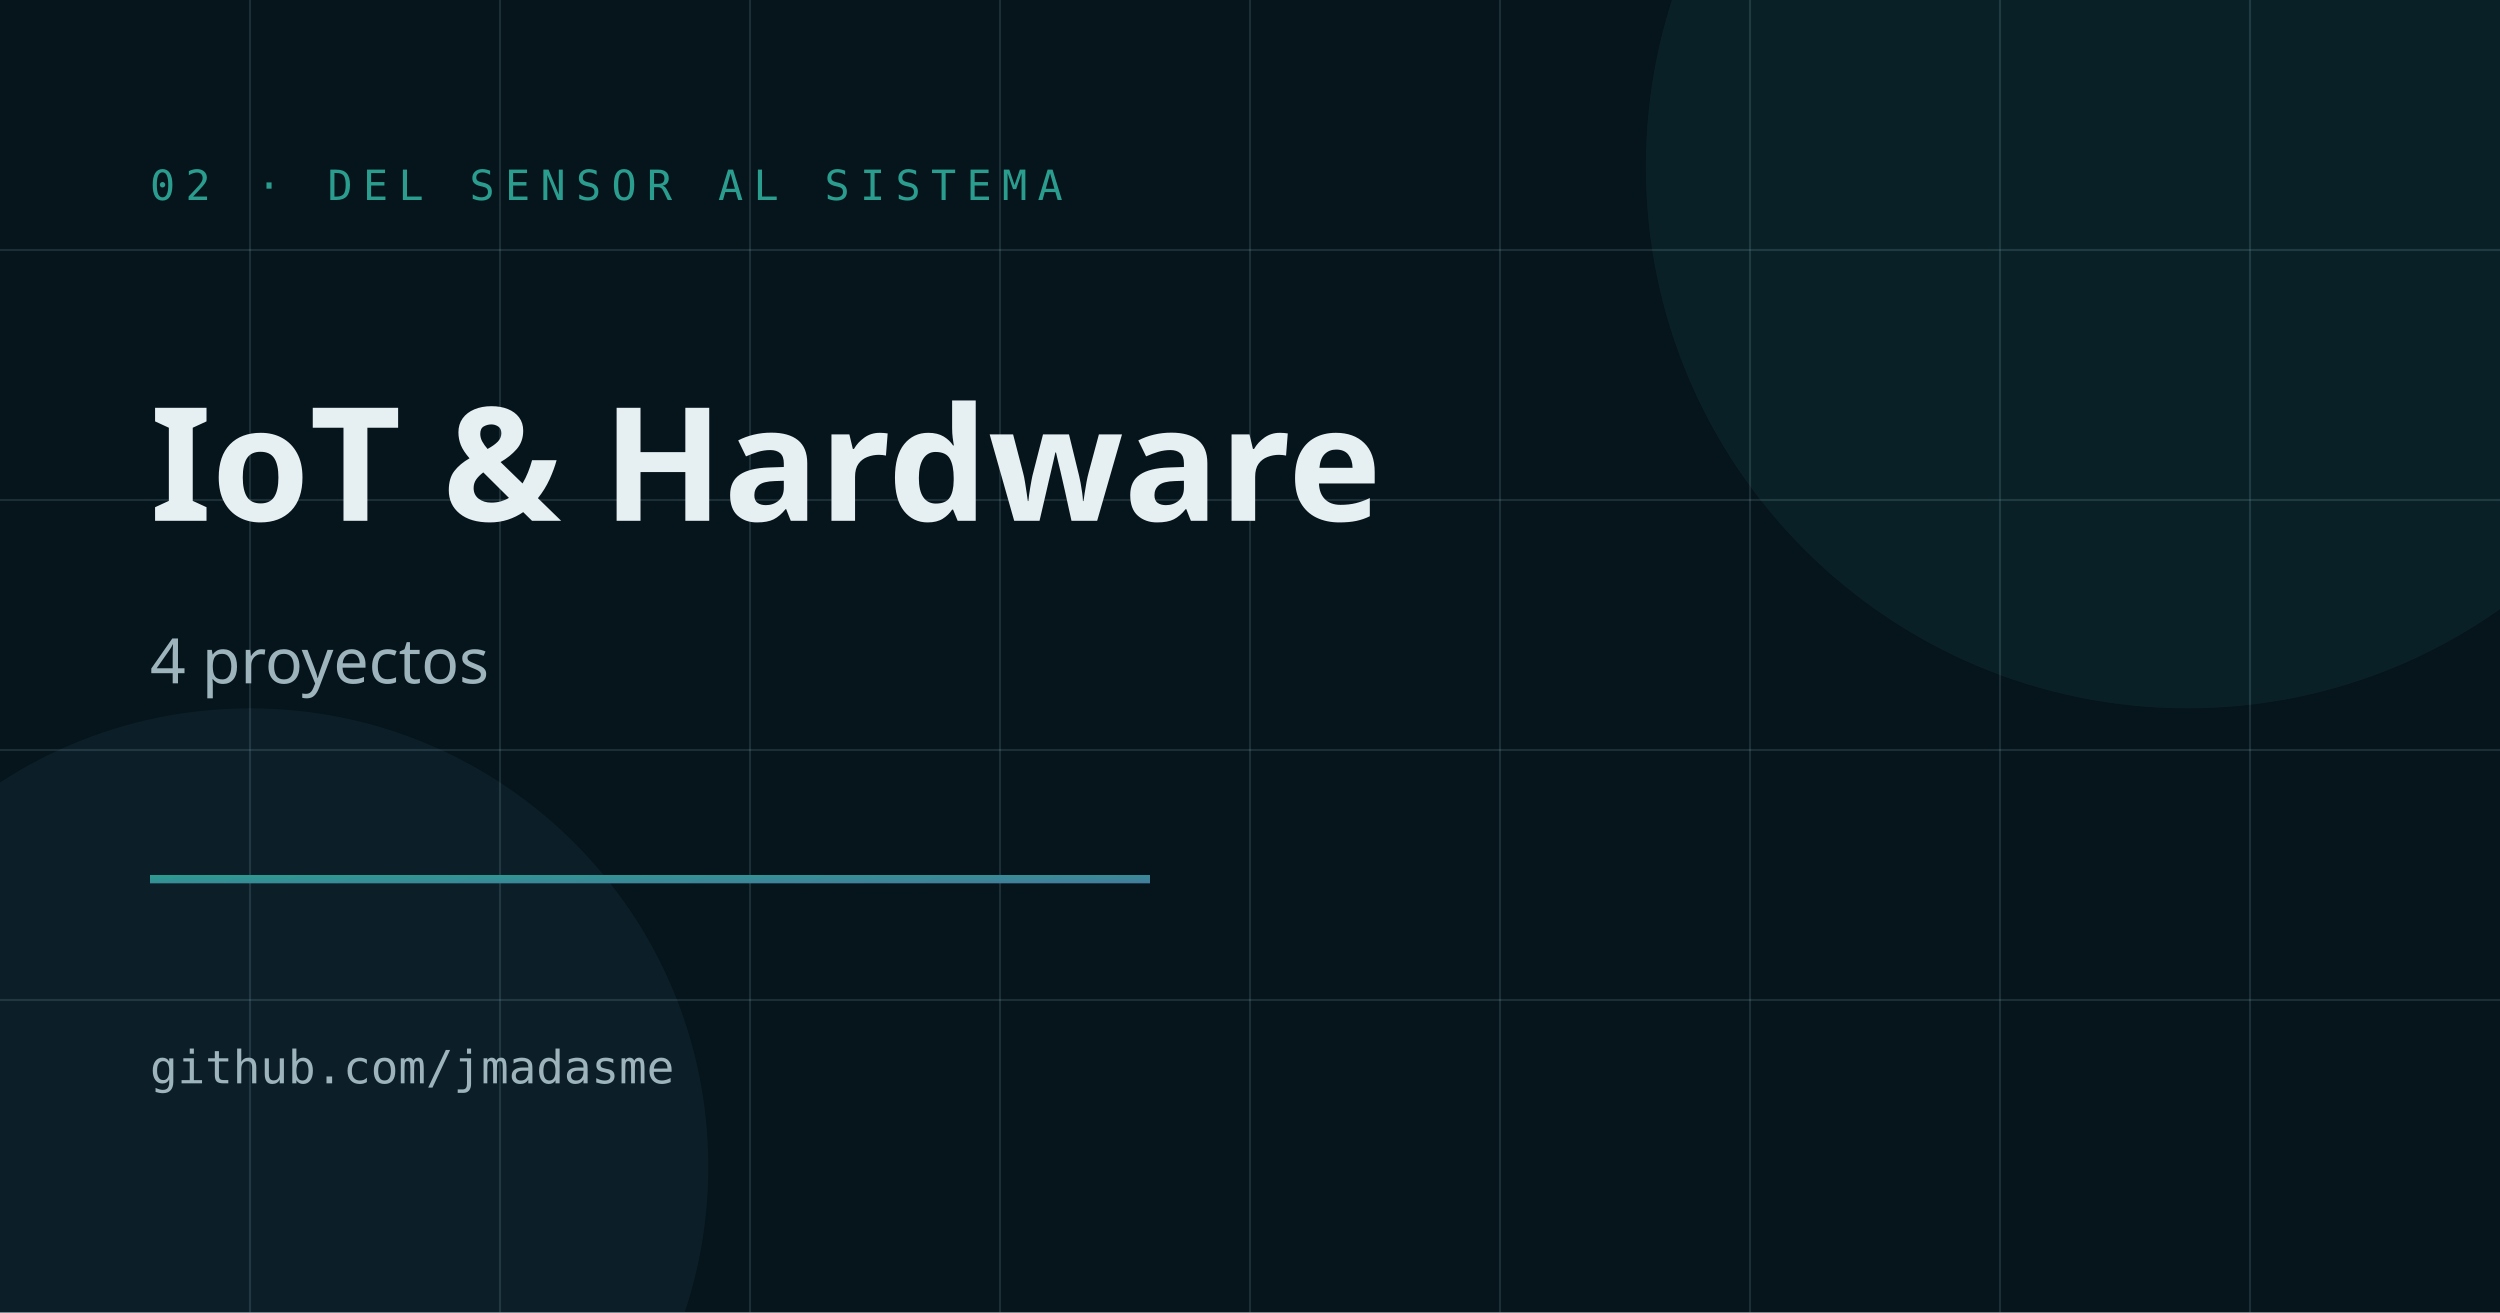
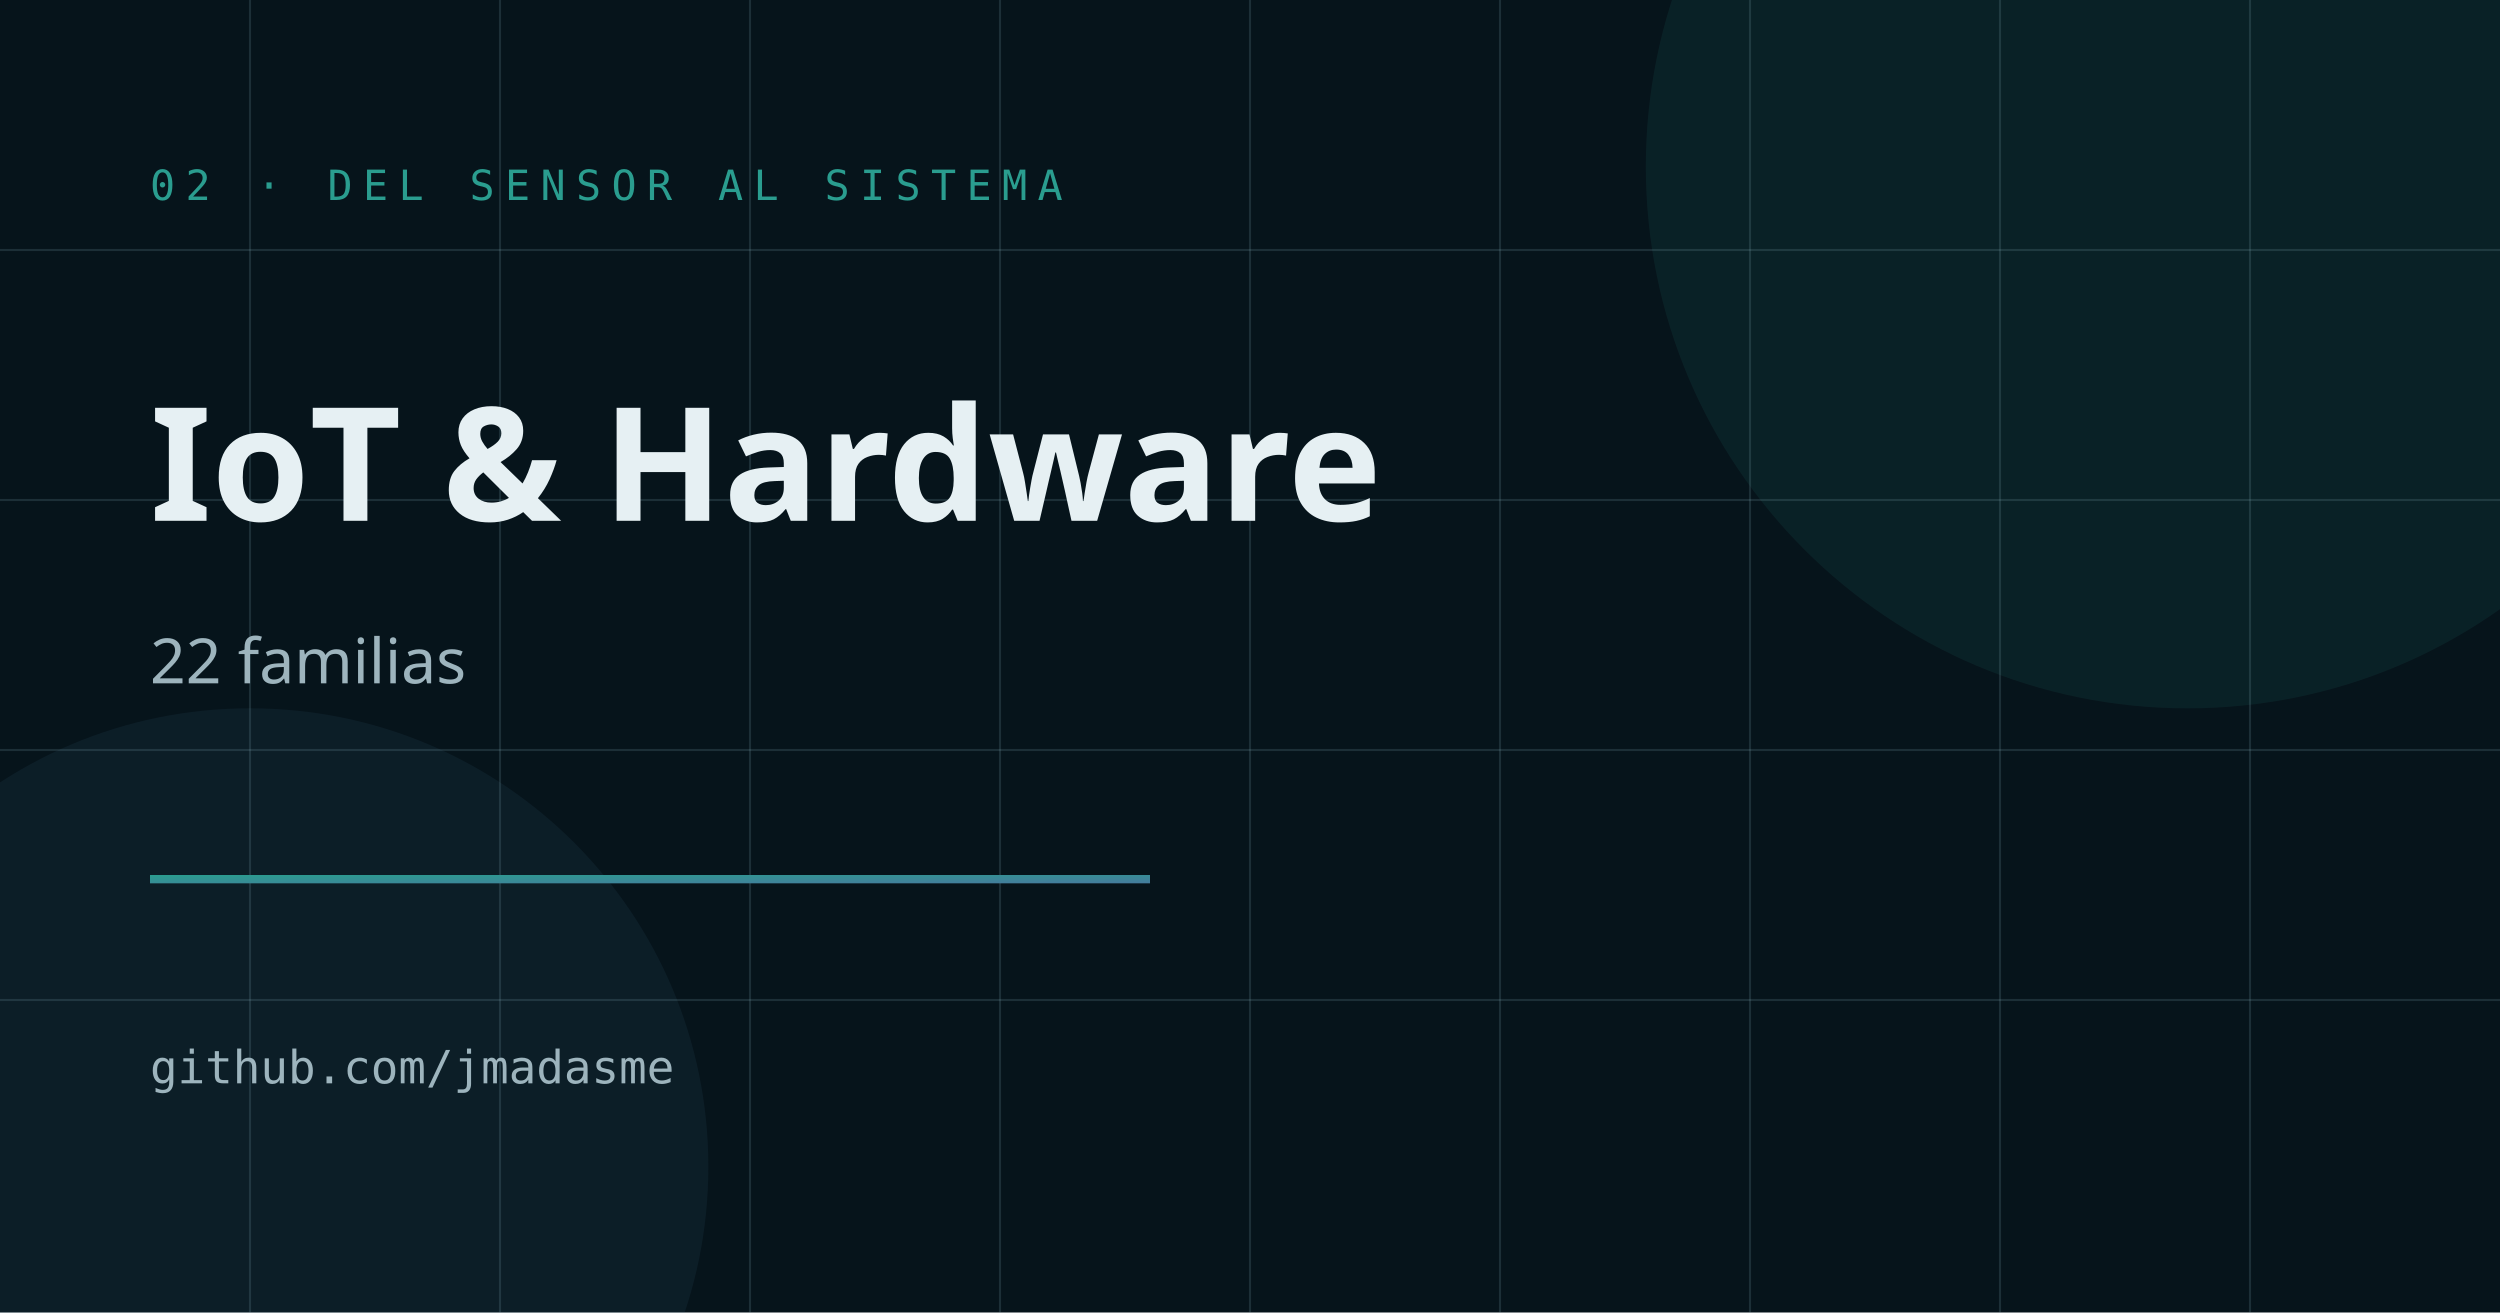
<svg xmlns="http://www.w3.org/2000/svg" width="1200" height="630" viewBox="0 0 1200 630">
  <defs>
    <linearGradient id="g" x1="0" y1="0" x2="1" y2="1">
      <stop offset="0" stop-color="#2A9D8F" />
      <stop offset="1" stop-color="#457B9D" />
    </linearGradient>
  </defs>
  <rect width="1200" height="630" fill="#06141b" />
  <circle cx="1050" cy="80" r="260" fill="#2A9D8F" opacity=".10" />
  <circle cx="120" cy="560" r="220" fill="#457B9D" opacity=".10" />
  <g stroke="rgba(148, 190, 200, .16)" stroke-width="1">
    <path d="M0 120H1200M0 240H1200M0 360H1200M0 480H1200" />
    <path d="M120 0V630M240 0V630M360 0V630M480 0V630M600 0V630M720 0V630M840 0V630M960 0V630M1080 0V630" />
  </g>
  <text x="72" y="96" fill="#2A9D8F" font-family="monospace" font-size="20" letter-spacing="5">02 · DEL SENSOR AL SISTEMA</text>
  <text x="72" y="250" fill="#e6f0f3" font-family="sans-serif" font-size="76" font-weight="700">IoT &amp; Hardware</text>
-   <text x="72" y="328" fill="#9db4bd" font-family="sans-serif" font-size="30">4 proyectos</text>
+   <text x="72" y="328" fill="#9db4bd" font-family="sans-serif" font-size="30">22 familias</text>
  <rect x="72" y="420" width="480" height="4" fill="url(#g)" />
  <text x="72" y="520" fill="#9db4bd" font-family="monospace" font-size="22">github.com/jmadasme</text>
</svg>
